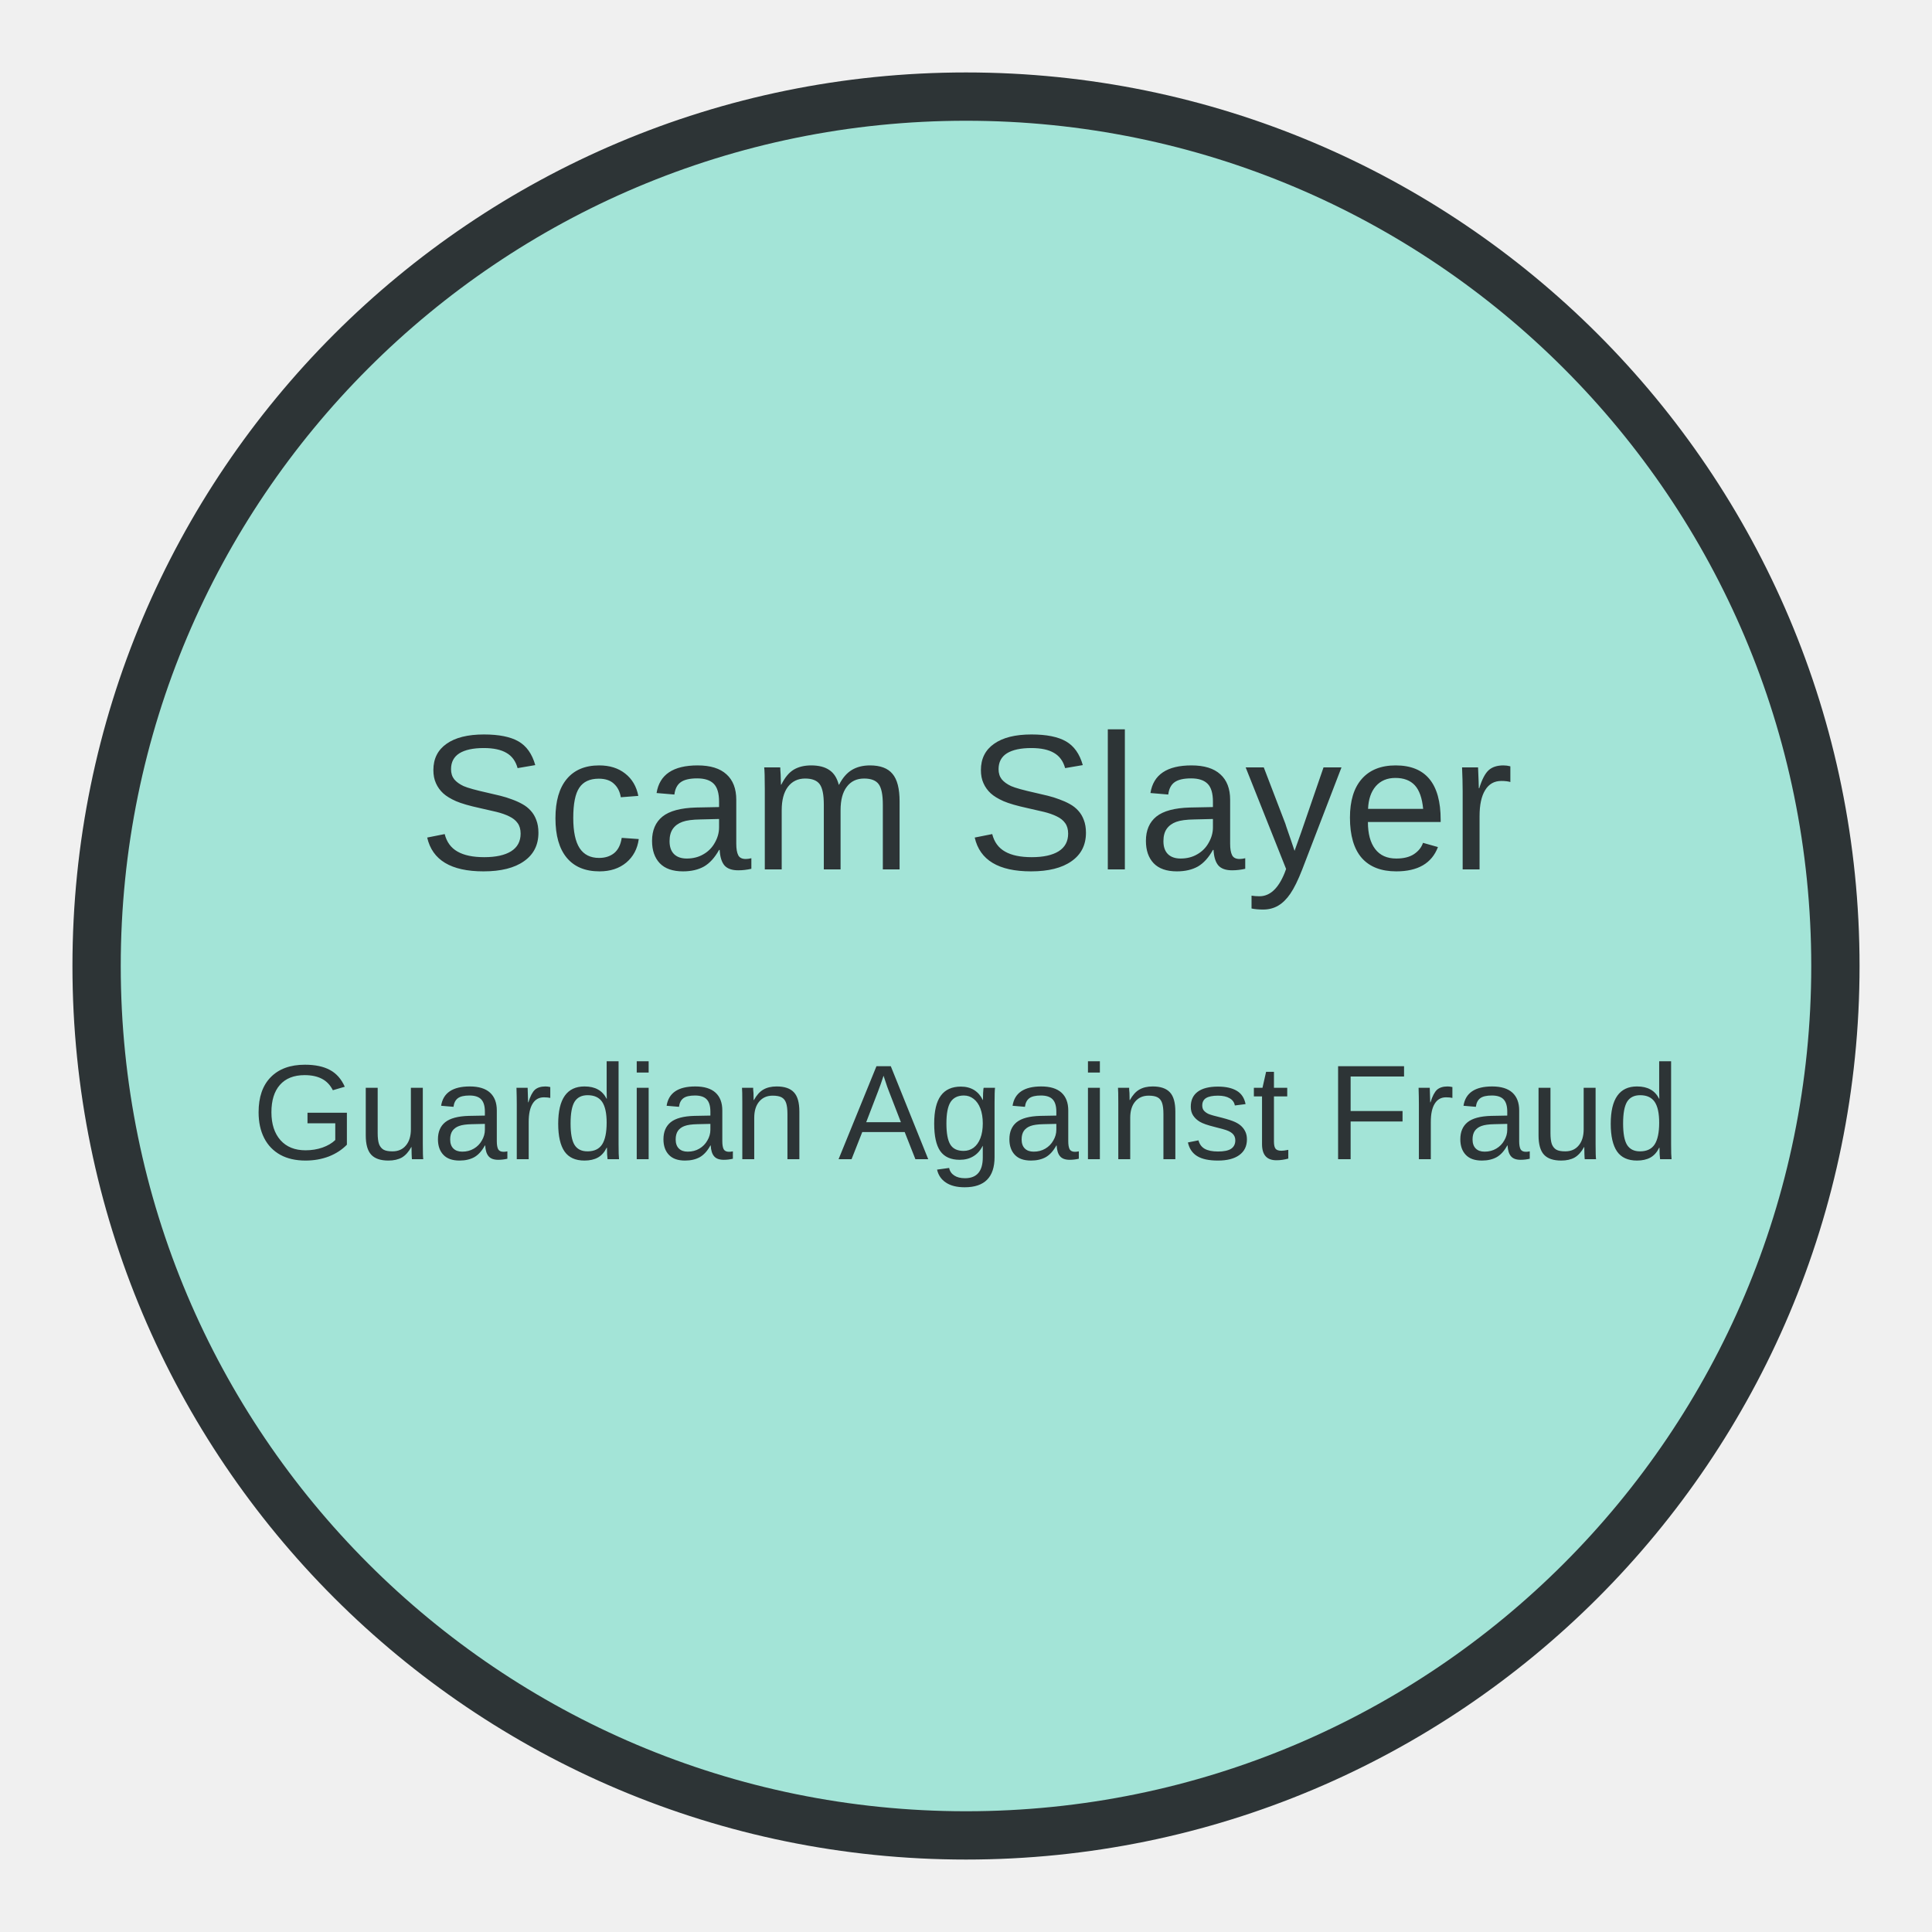
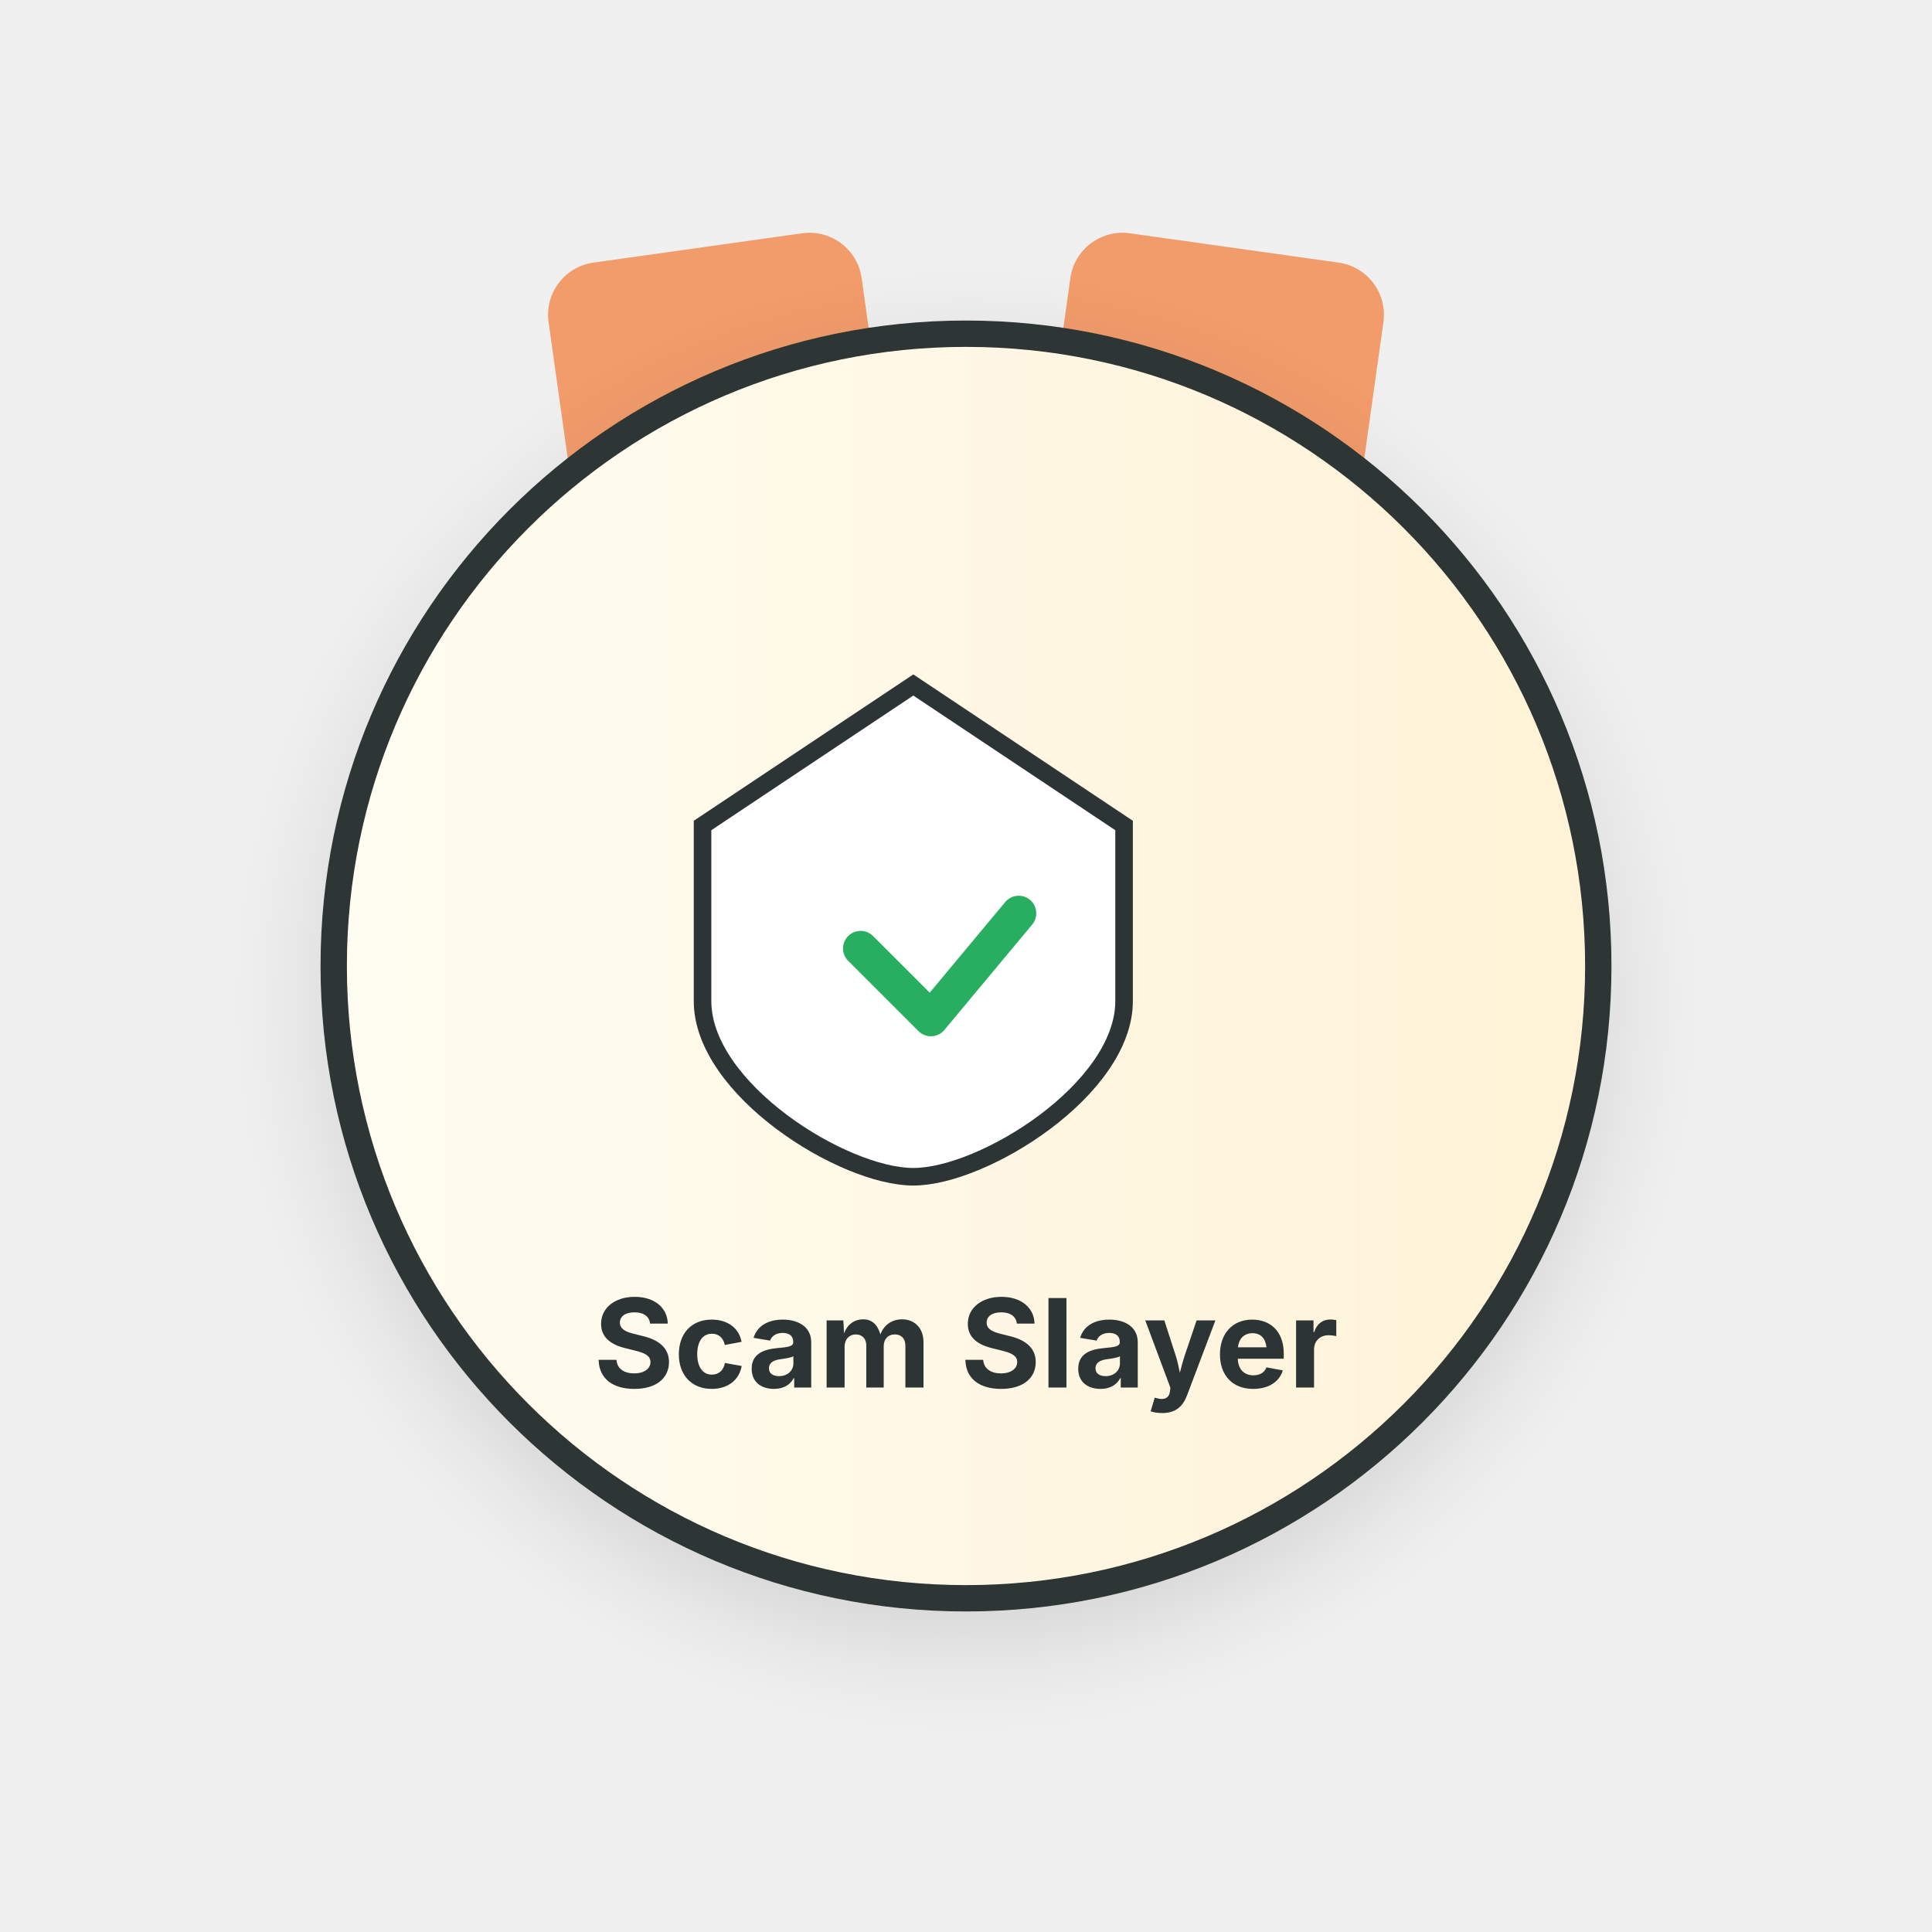
- <svg xmlns="http://www.w3.org/2000/svg" width="200" height="200">
-   <circle cx="100" cy="100" r="90" fill="#A3E4D7" stroke="#2D3436" stroke-width="5" />
-   <text x="100" y="90" text-anchor="middle" font-family="Arial, sans-serif" font-size="20" fill="#2D3436">Scam Slayer</text>
-   <text x="100" y="120" text-anchor="middle" font-family="Arial, sans-serif" font-size="14" fill="#2D3436">Guardian Against Fraud</text>
+ <svg xmlns="http://www.w3.org/2000/svg" width="220" height="220" viewBox="0 0 220 220" role="img" aria-label="Scam Slayer badge">
+   <defs>
+     <linearGradient id="sg" x1="0" x2="1">
+       <stop offset="0%" stop-color="#FFFDF2" />
+       <stop offset="100%" stop-color="#FFF2D6" />
+     </linearGradient>
+     <filter id="s3" x="-20%" y="-20%" width="140%" height="140%">
+       <feDropShadow dx="0" dy="4" stdDeviation="6" flood-color="#000" flood-opacity="0.12" />
+     </filter>
+   </defs>
+   <g transform="translate(110,30)">
+     <rect x="-48" y="-6" width="36" height="56" rx="6" fill="#F39C6B" transform="rotate(-8)" />
+     <rect x="12" y="-6" width="36" height="56" rx="6" fill="#F39C6B" transform="rotate(8)" />
+   </g>
+   <g transform="translate(110,110)">
+     <circle r="72" fill="url(#sg)" stroke="#2D3436" stroke-width="3" filter="url(#s3)" />
+     <g transform="translate(-6,-4) scale(1)">
+       <path d="M0 -28 L24 -12 V8 C24 18 8 28 0 28 C-8 28 -24 18 -24 8 V-12 Z" fill="#FFFFFF" stroke="#2D3436" stroke-width="2" />
+       <path d="M-6 2 L2 10 L12 -2" fill="none" stroke="#27AE60" stroke-width="4" stroke-linecap="round" stroke-linejoin="round" />
+     </g>
+     <text x="0" y="48" text-anchor="middle" font-family="Inter, Arial" font-weight="700" font-size="14" fill="#2D3436">Scam Slayer</text>
+   </g>
</svg>
